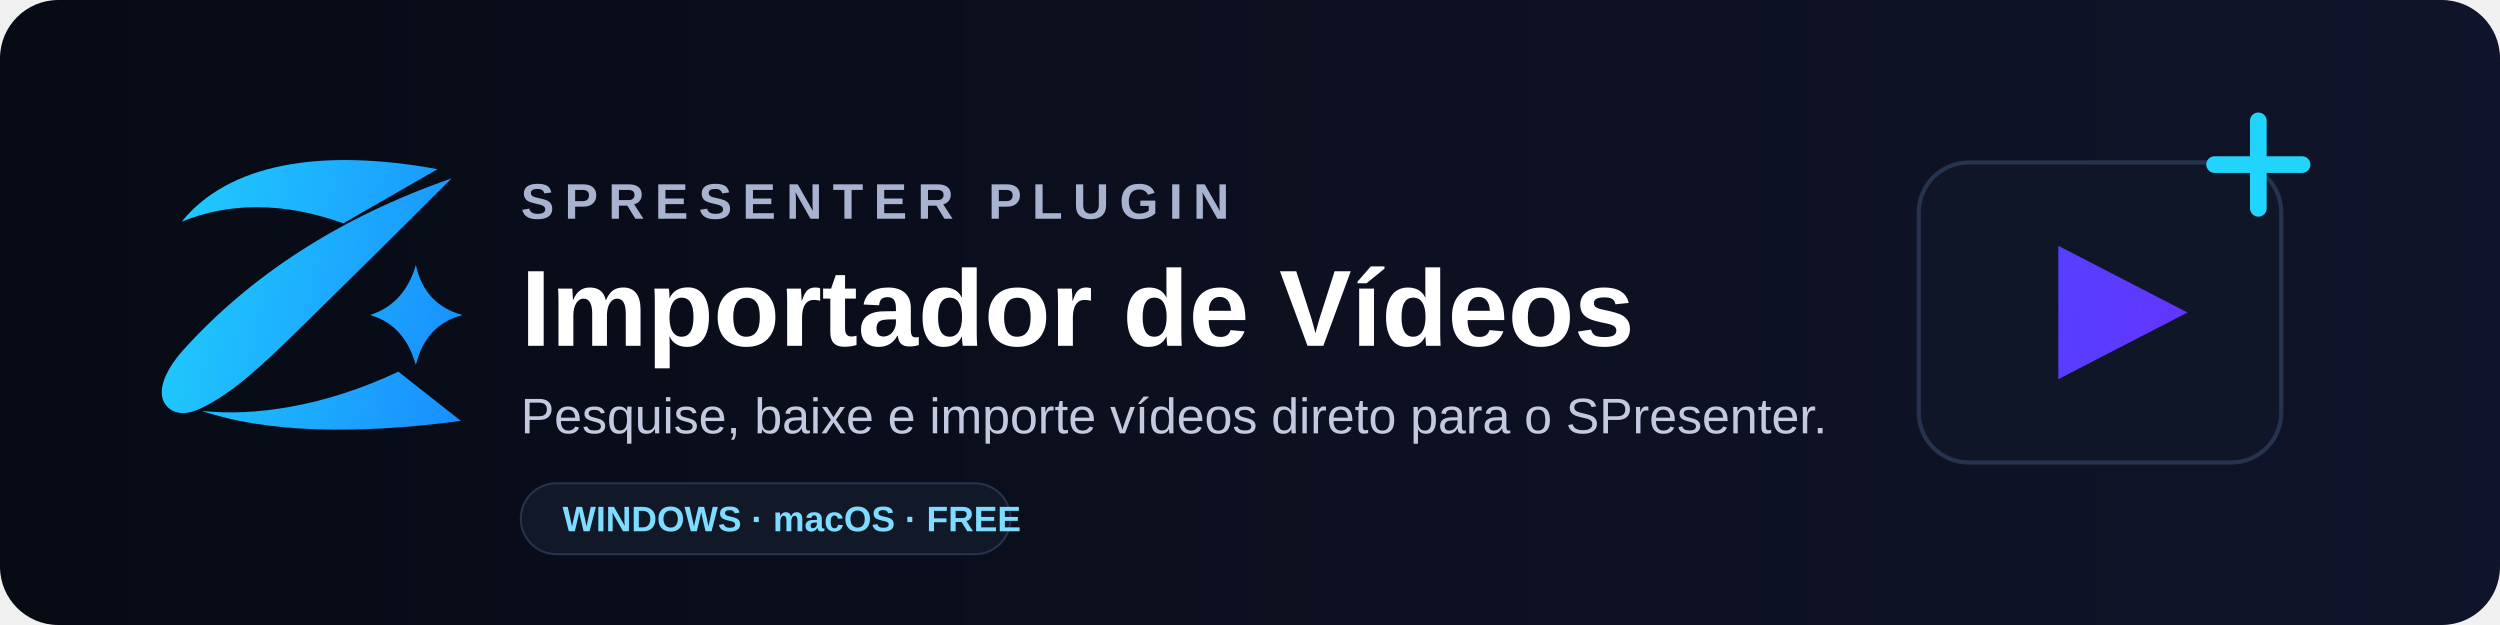
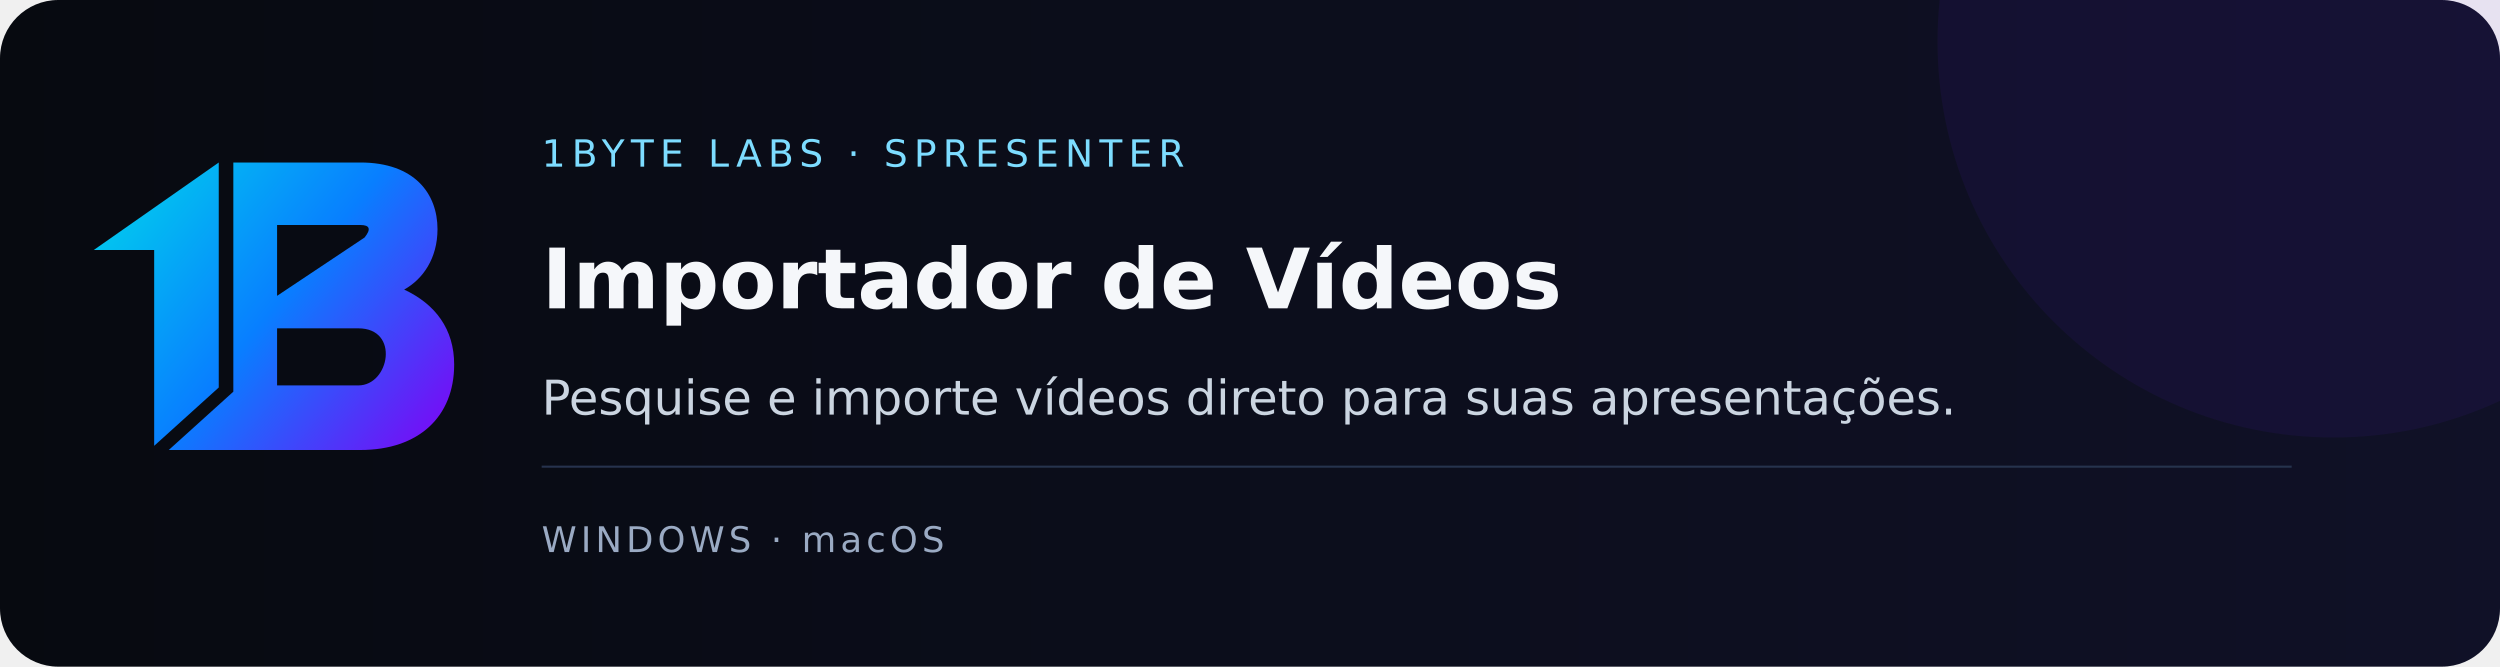
- <svg xmlns="http://www.w3.org/2000/svg" viewBox="0 0 1200 300" role="img" aria-labelledby="title desc">
+ <svg xmlns="http://www.w3.org/2000/svg" width="1200" height="320" viewBox="0 0 1200 320" role="img" aria-label="Importador de Vídeos — 1Byte Labs">
  <defs>
-     <linearGradient id="g" x1="40" y1="30" x2="1160" y2="270" gradientUnits="userSpaceOnUse">
-       <stop stop-color="#21D4FD" />
-       <stop offset=".52" stop-color="#1677FF" />
-       <stop offset="1" stop-color="#7A20FF" />
+     <linearGradient id="mark" gradientUnits="userSpaceOnUse" x1="0" y1="0" x2="865" y2="690">
+       <stop stop-color="#00D8EB" />
+       <stop offset=".5" stop-color="#087FFF" />
+       <stop offset="1" stop-color="#8200F5" />
    </linearGradient>
-     <linearGradient id="bg" x1="0" x2="1">
-       <stop stop-color="#070B14" />
-       <stop offset="1" stop-color="#10142A" />
+     <linearGradient id="brand" x1="0" y1="0" x2="1" y2="1">
+       <stop stop-color="#00D8EB" />
+       <stop offset=".5" stop-color="#087FFF" />
+       <stop offset="1" stop-color="#8200F5" />
+     </linearGradient>
+     <linearGradient id="bg">
+       <stop stop-color="#070A10" />
+       <stop offset="1" stop-color="#101127" />
    </linearGradient>
  </defs>
-   <rect width="1200" height="300" rx="28" fill="url(#bg)" />
-   <path d="M945 78h126a24 24 0 0 1 24 24v96a24 24 0 0 1-24 24H945a24 24 0 0 1-24-24v-96a24 24 0 0 1 24-24Z" fill="#0E1628" stroke="#26334D" stroke-width="2" />
-   <path d="m988 118 62 32-62 32Z" fill="url(#g)" />
-   <path d="M1084 58v42M1063 79h42" stroke="#21D4FD" stroke-width="8" stroke-linecap="round" />
-   <g transform="translate(54 38) scale(.40)" fill="url(#g)">
-     <path d="M83 171C139 102 248 82 390 108L277 173C205 147 139 148 83 171Z" />
-     <path d="M407 119C342 184 280 245 222 302C180 343 145 376 108 394C87 405 70 402 62 388C54 373 63 350 84 326C165 236 272 166 407 119Z" />
-     <path d="M107 398C169 405 254 393 343 351L418 410C292 427 183 424 107 398Z" />
-     <path d="M309 283C337 274 355 254 364 223C371 255 390 275 420 283C390 291 372 311 364 343C355 311 337 291 309 283Z" />
+   <rect width="1200" height="320" rx="28" fill="url(#bg)" />
+   <circle cx="1120" cy="20" r="190" fill="#7020FF" opacity=".07" />
+   <g transform="translate(45 78) scale(.20)">
+     <g fill="url(#mark)">
+       <path d="M0 210 300 0V540L145 680V210Z" />
+       <path fill-rule="evenodd" d="M335 0H640C770 0 825 75 825 160 825 230 790 280 745 305 820 340 865 400 865 485 865 610 780 690 640 690H180L335 550ZM440 150V320L650 180Q674 150 640 150ZM440 398V535H635C710 535 735 398 635 398Z" />
+     </g>
  </g>
-   <text x="250" y="105" fill="#A8B3CF" font-family="Montserrat,Arial,sans-serif" font-size="24" font-weight="600" letter-spacing="5">SPRESENTER PLUGIN</text>
-   <text x="250" y="166" fill="#FFFFFF" font-family="Montserrat,Arial,sans-serif" font-size="52" font-weight="700">Importador de Vídeos</text>
-   <text x="250" y="208" fill="#C3CAE0" font-family="Montserrat,Arial,sans-serif" font-size="24">Pesquise, baixe e importe vídeos direto para o SPresenter.</text>
-   <rect x="250" y="232" width="235" height="34" rx="17" fill="#111827" stroke="#26334D" />
-   <text x="270" y="255" fill="#7DDCFF" font-family="Arial,sans-serif" font-size="17" font-weight="700">WINDOWS · macOS · FREE</text>
+   <text x="260" y="80" font-family="DejaVu Sans,Arial,sans-serif" font-size="18" letter-spacing="3" fill="#7DDCFF">1BYTE LABS · SPRESENTER</text>
+   <text x="260" y="148" font-family="DejaVu Sans,Arial,sans-serif" font-size="40" font-weight="700" fill="#F5F7FA">Importador de Vídeos</text>
+   <text x="260" y="199" font-family="DejaVu Sans,Arial,sans-serif" font-size="23" fill="#CBD5E1">Pesquise e importe vídeos direto para suas apresentações.</text>
+   <path d="M260 224H1100" stroke="#26334D" />
+   <text x="260" y="265" font-family="DejaVu Sans,Arial,sans-serif" font-size="17" letter-spacing="2" fill="#9AAAC3">WINDOWS · macOS</text>
</svg>
